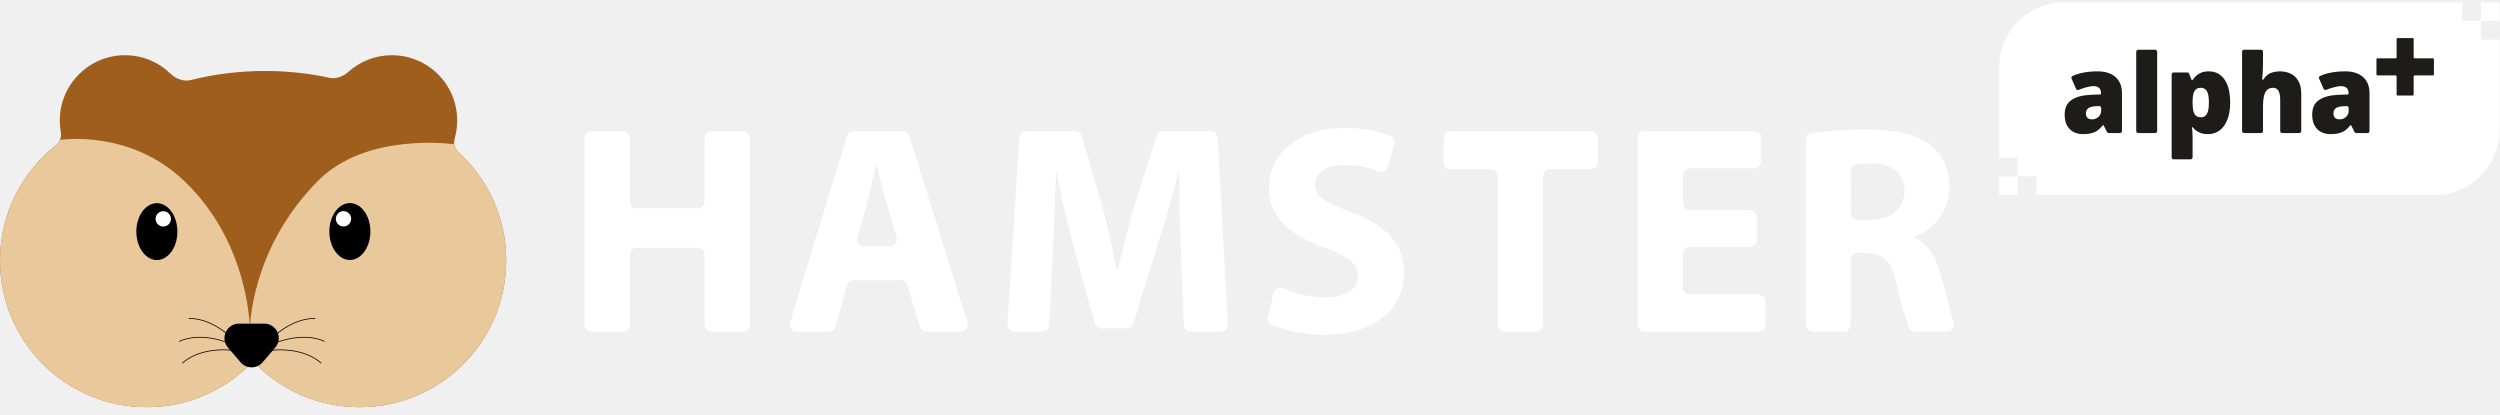
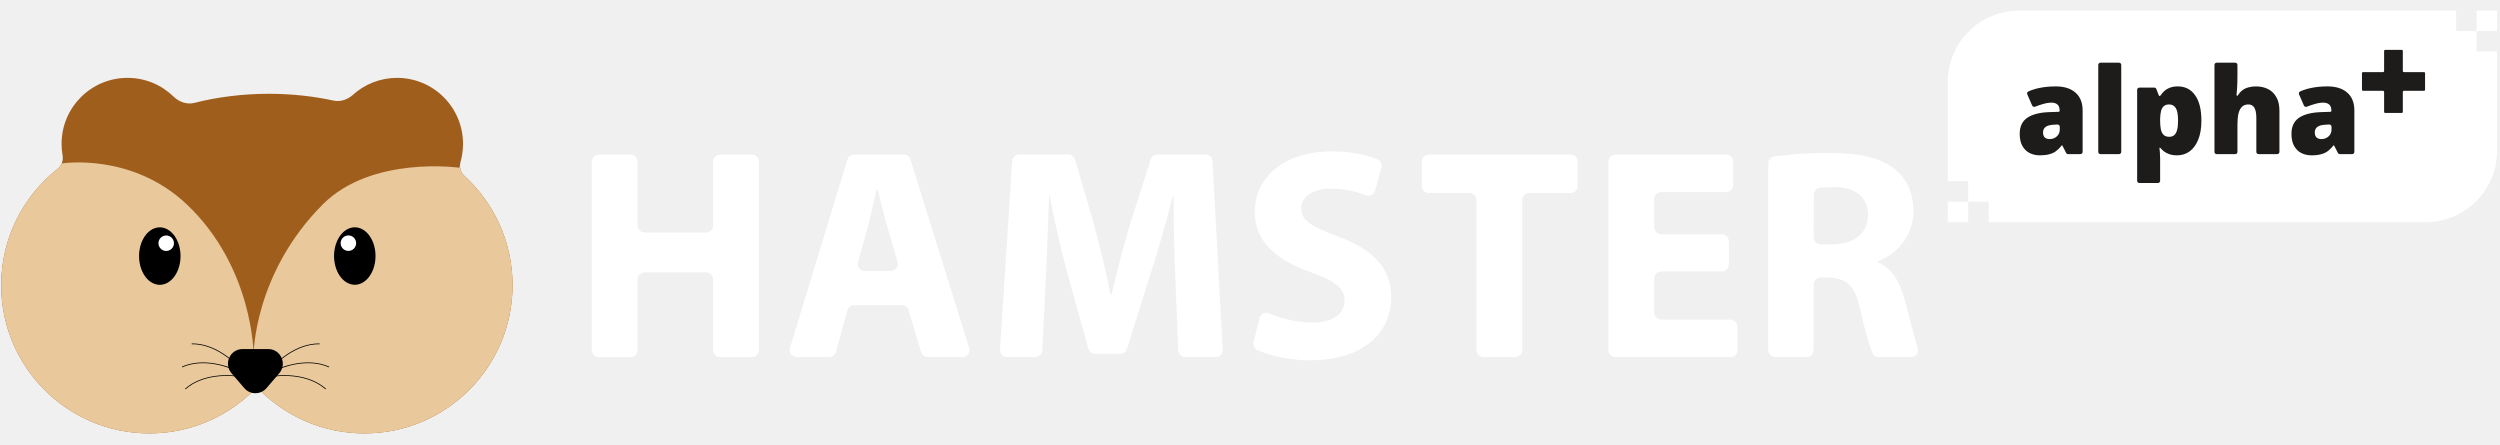
- <svg xmlns="http://www.w3.org/2000/svg" width="247" height="41" viewBox="0 0 247 41" fill="none">
-   <path d="M62.239 13.652V19.888C62.239 20.072 62.312 20.248 62.443 20.378C62.573 20.509 62.749 20.582 62.933 20.582H68.935C69.025 20.581 69.115 20.563 69.199 20.528C69.283 20.493 69.359 20.442 69.423 20.377C69.487 20.313 69.537 20.236 69.572 20.152C69.606 20.069 69.624 19.979 69.623 19.888V13.655C69.623 13.564 69.641 13.473 69.675 13.389C69.71 13.305 69.761 13.228 69.826 13.163C69.89 13.099 69.967 13.048 70.051 13.013C70.136 12.978 70.226 12.961 70.317 12.961H73.411C73.502 12.961 73.592 12.979 73.676 13.014C73.76 13.049 73.837 13.1 73.901 13.164C73.965 13.229 74.016 13.305 74.05 13.39C74.085 13.474 74.103 13.564 74.102 13.655V32.079C74.103 32.17 74.085 32.26 74.05 32.344C74.016 32.428 73.965 32.505 73.901 32.569C73.837 32.634 73.76 32.685 73.676 32.72C73.592 32.755 73.502 32.773 73.411 32.773H70.317C70.226 32.773 70.136 32.755 70.051 32.721C69.967 32.686 69.89 32.635 69.826 32.57C69.761 32.506 69.71 32.429 69.675 32.345C69.641 32.26 69.623 32.17 69.623 32.079V25.174C69.623 24.99 69.551 24.814 69.421 24.685C69.291 24.555 69.115 24.482 68.932 24.482H62.931C62.747 24.482 62.571 24.555 62.441 24.684C62.311 24.814 62.237 24.99 62.237 25.174V32.079C62.237 32.17 62.219 32.26 62.185 32.344C62.15 32.428 62.099 32.505 62.035 32.569C61.971 32.634 61.895 32.685 61.81 32.72C61.727 32.755 61.636 32.773 61.545 32.773H58.452C58.361 32.773 58.27 32.755 58.186 32.721C58.102 32.686 58.025 32.635 57.96 32.57C57.896 32.506 57.845 32.429 57.81 32.345C57.775 32.26 57.758 32.17 57.758 32.079V13.655C57.758 13.564 57.775 13.473 57.81 13.389C57.845 13.305 57.896 13.228 57.96 13.163C58.025 13.099 58.102 13.048 58.186 13.013C58.27 12.978 58.361 12.961 58.452 12.961H61.553C61.736 12.962 61.91 13.036 62.039 13.165C62.167 13.295 62.239 13.47 62.239 13.652V13.652Z" fill="white" />
-   <path d="M83.675 28.188L82.556 32.258C82.516 32.404 82.428 32.532 82.308 32.624C82.187 32.716 82.04 32.766 81.889 32.766H78.72C78.612 32.766 78.505 32.741 78.408 32.692C78.311 32.643 78.227 32.573 78.163 32.485C78.098 32.398 78.055 32.297 78.037 32.19C78.019 32.083 78.026 31.974 78.058 31.87L83.68 13.444C83.724 13.302 83.811 13.178 83.93 13.09C84.05 13.002 84.194 12.954 84.342 12.954H89.184C89.332 12.954 89.476 13.001 89.595 13.089C89.714 13.176 89.802 13.3 89.846 13.441L95.584 31.867C95.616 31.971 95.623 32.081 95.605 32.188C95.587 32.295 95.543 32.396 95.479 32.483C95.415 32.571 95.331 32.642 95.234 32.691C95.137 32.74 95.03 32.766 94.922 32.766H91.551C91.402 32.766 91.258 32.717 91.138 32.628C91.019 32.539 90.932 32.414 90.89 32.271L89.66 28.171C89.618 28.029 89.531 27.904 89.411 27.815C89.292 27.727 89.147 27.679 88.999 27.679H84.345C84.193 27.678 84.044 27.727 83.923 27.819C83.802 27.911 83.715 28.041 83.675 28.188ZM87.922 24.341C88.03 24.341 88.136 24.316 88.232 24.268C88.328 24.22 88.412 24.151 88.476 24.065C88.541 23.979 88.584 23.879 88.603 23.773C88.623 23.668 88.617 23.559 88.587 23.456L87.613 20.131C87.272 18.961 86.922 17.476 86.618 16.317H86.556C86.266 17.481 85.967 18.985 85.65 20.136L84.711 23.461C84.681 23.564 84.677 23.673 84.697 23.778C84.716 23.883 84.76 23.982 84.825 24.067C84.89 24.153 84.973 24.222 85.069 24.269C85.165 24.317 85.271 24.341 85.378 24.341H87.922Z" fill="white" />
-   <path d="M116.685 25.188C116.594 22.786 116.502 19.932 116.513 17.027H116.432C115.8 19.563 114.969 22.38 114.224 24.718L111.948 31.956C111.904 32.096 111.816 32.219 111.698 32.306C111.579 32.393 111.436 32.44 111.289 32.44H108.841C108.69 32.44 108.543 32.391 108.423 32.3C108.302 32.208 108.215 32.08 108.174 31.935L106.181 24.785C105.543 22.453 104.884 19.639 104.395 17.027H104.333C104.233 19.717 104.123 22.781 104.005 25.247L103.666 32.107C103.657 32.285 103.581 32.452 103.452 32.575C103.323 32.698 103.152 32.766 102.974 32.766H100.228C100.133 32.766 100.04 32.746 99.953 32.709C99.866 32.671 99.788 32.616 99.723 32.547C99.658 32.478 99.608 32.396 99.576 32.307C99.544 32.218 99.531 32.123 99.537 32.029L100.717 13.602C100.728 13.427 100.806 13.262 100.935 13.141C101.063 13.021 101.233 12.954 101.409 12.954H106.21C106.36 12.954 106.505 13.003 106.625 13.093C106.745 13.182 106.832 13.308 106.875 13.452L108.661 19.577C109.288 21.847 109.898 24.335 110.342 26.66H110.436C110.974 24.365 111.65 21.753 112.319 19.547L114.27 13.436C114.315 13.296 114.402 13.174 114.521 13.088C114.639 13.001 114.782 12.954 114.929 12.954H119.625C119.803 12.954 119.974 13.022 120.102 13.144C120.231 13.266 120.308 13.433 120.317 13.61L121.307 32.037C121.311 32.131 121.297 32.224 121.264 32.313C121.232 32.401 121.182 32.481 121.117 32.55C121.052 32.618 120.975 32.672 120.888 32.709C120.802 32.746 120.709 32.766 120.615 32.766H117.656C117.478 32.766 117.306 32.697 117.177 32.573C117.048 32.449 116.972 32.28 116.965 32.102L116.685 25.188Z" fill="white" />
-   <path d="M125.832 28.961C125.856 28.863 125.901 28.772 125.964 28.694C126.027 28.615 126.106 28.552 126.196 28.507C126.287 28.462 126.385 28.438 126.486 28.436C126.586 28.433 126.686 28.453 126.779 28.493C128.115 29.063 129.549 29.365 131.002 29.383C133.057 29.383 134.149 28.528 134.149 27.231C134.149 26.013 133.202 25.297 130.832 24.46C127.526 23.288 125.366 21.488 125.366 18.594C125.366 15.215 128.202 12.649 132.861 12.649C134.387 12.62 135.905 12.873 137.34 13.396C137.5 13.459 137.632 13.579 137.71 13.733C137.787 13.887 137.805 14.064 137.759 14.23L137.14 16.471C137.116 16.564 137.072 16.651 137.012 16.726C136.951 16.8 136.876 16.862 136.791 16.905C136.705 16.949 136.612 16.975 136.516 16.98C136.42 16.985 136.324 16.971 136.234 16.937C135.137 16.511 133.97 16.294 132.793 16.296C130.843 16.296 129.912 17.2 129.912 18.212C129.912 19.471 131.01 20.027 133.579 20.996C137.076 22.308 138.711 24.13 138.711 26.93C138.711 30.236 136.177 33.077 130.725 33.077C128.986 33.076 127.264 32.744 125.649 32.1C125.499 32.034 125.377 31.916 125.306 31.768C125.235 31.62 125.219 31.452 125.261 31.293L125.832 28.961Z" fill="white" />
-   <path d="M147.287 16.715H143.327C143.236 16.715 143.146 16.698 143.061 16.663C142.977 16.628 142.901 16.577 142.836 16.513C142.772 16.449 142.721 16.373 142.686 16.289C142.651 16.204 142.633 16.114 142.633 16.023V13.648C142.632 13.557 142.65 13.466 142.685 13.382C142.72 13.298 142.771 13.221 142.835 13.157C142.9 13.092 142.976 13.041 143.061 13.006C143.145 12.971 143.236 12.954 143.327 12.954H157.188C157.279 12.954 157.37 12.972 157.454 13.007C157.538 13.042 157.614 13.093 157.678 13.158C157.742 13.222 157.793 13.299 157.828 13.383C157.862 13.467 157.88 13.557 157.88 13.648V16.023C157.88 16.207 157.807 16.383 157.677 16.512C157.548 16.642 157.372 16.715 157.188 16.715H153.153C153.062 16.715 152.972 16.733 152.888 16.768C152.804 16.802 152.728 16.854 152.664 16.918C152.599 16.983 152.549 17.059 152.514 17.143C152.479 17.228 152.462 17.318 152.462 17.409V32.072C152.462 32.163 152.445 32.253 152.41 32.337C152.376 32.422 152.325 32.498 152.261 32.562C152.196 32.627 152.12 32.678 152.036 32.713C151.952 32.748 151.862 32.766 151.771 32.766H148.672C148.581 32.766 148.491 32.748 148.407 32.713C148.323 32.678 148.246 32.627 148.182 32.562C148.118 32.498 148.067 32.422 148.032 32.337C147.998 32.253 147.98 32.163 147.981 32.072V17.409C147.981 17.318 147.963 17.227 147.928 17.143C147.893 17.059 147.842 16.982 147.777 16.918C147.713 16.854 147.636 16.802 147.552 16.768C147.468 16.733 147.378 16.715 147.287 16.715Z" fill="white" />
-   <path d="M172.885 24.384H166.967C166.783 24.385 166.608 24.458 166.478 24.588C166.348 24.718 166.276 24.894 166.276 25.078V28.403C166.275 28.494 166.293 28.584 166.328 28.668C166.362 28.752 166.413 28.829 166.477 28.893C166.541 28.958 166.618 29.009 166.702 29.044C166.786 29.079 166.876 29.097 166.967 29.097H173.732C173.916 29.097 174.092 29.17 174.221 29.299C174.351 29.429 174.424 29.605 174.424 29.788V32.072C174.424 32.163 174.406 32.253 174.372 32.337C174.337 32.422 174.286 32.498 174.222 32.562C174.158 32.627 174.082 32.678 173.998 32.713C173.914 32.748 173.823 32.766 173.732 32.766H162.488C162.397 32.766 162.307 32.748 162.223 32.713C162.139 32.678 162.063 32.627 161.998 32.562C161.934 32.498 161.883 32.422 161.849 32.337C161.814 32.253 161.797 32.163 161.797 32.072V13.648C161.797 13.557 161.814 13.467 161.849 13.383C161.883 13.299 161.934 13.222 161.998 13.158C162.063 13.093 162.139 13.042 162.223 13.007C162.307 12.972 162.397 12.954 162.488 12.954H173.307C173.491 12.954 173.668 13.027 173.798 13.157C173.928 13.287 174.001 13.464 174.001 13.648V15.932C174.001 16.116 173.927 16.291 173.797 16.421C173.667 16.55 173.491 16.623 173.307 16.623H166.967C166.876 16.623 166.786 16.641 166.702 16.676C166.618 16.711 166.541 16.762 166.477 16.827C166.413 16.891 166.362 16.968 166.328 17.052C166.293 17.136 166.275 17.226 166.276 17.317V20.058C166.276 20.242 166.349 20.418 166.478 20.547C166.608 20.677 166.784 20.75 166.967 20.75H172.885C173.069 20.75 173.245 20.824 173.375 20.954C173.505 21.084 173.578 21.26 173.579 21.444V23.693C173.578 23.876 173.505 24.052 173.375 24.182C173.245 24.311 173.069 24.384 172.885 24.384V24.384Z" fill="white" />
-   <path d="M178.414 13.82C178.415 13.652 178.476 13.49 178.587 13.364C178.697 13.238 178.85 13.156 179.017 13.134C180.791 12.903 182.578 12.792 184.367 12.8C187.305 12.8 189.362 13.249 190.777 14.368C191.961 15.31 192.612 16.701 192.612 18.522C192.612 21.032 190.818 22.78 189.115 23.391V23.485C190.489 24.039 191.267 25.352 191.762 27.173C192.219 28.849 192.668 30.716 193.029 31.87C193.061 31.973 193.068 32.083 193.05 32.19C193.032 32.297 192.989 32.398 192.924 32.485C192.86 32.572 192.776 32.643 192.679 32.692C192.582 32.74 192.475 32.766 192.367 32.765H189.225C189.088 32.767 188.953 32.728 188.838 32.651C188.724 32.575 188.636 32.466 188.585 32.338C188.104 30.968 187.712 29.568 187.412 28.147C186.874 25.672 186.027 25.01 184.184 24.986H183.544C183.36 24.987 183.184 25.06 183.055 25.19C182.925 25.32 182.853 25.496 182.853 25.68V32.071C182.853 32.163 182.835 32.253 182.8 32.337C182.766 32.422 182.715 32.498 182.65 32.563C182.586 32.627 182.509 32.679 182.425 32.713C182.34 32.748 182.25 32.766 182.159 32.765H179.105C179.014 32.765 178.924 32.748 178.84 32.712C178.756 32.678 178.68 32.627 178.616 32.562C178.551 32.498 178.501 32.421 178.466 32.337C178.431 32.253 178.414 32.163 178.414 32.071V13.82ZM182.853 21.053C182.853 21.237 182.925 21.412 183.055 21.542C183.185 21.672 183.361 21.744 183.544 21.744H184.62C186.842 21.744 188.171 20.612 188.171 18.89C188.171 17.077 186.928 16.149 184.881 16.139C184.294 16.139 183.84 16.16 183.498 16.192C183.325 16.207 183.164 16.285 183.047 16.413C182.93 16.541 182.865 16.708 182.866 16.881L182.853 21.053Z" fill="white" />
-   <path d="M18.884 7.904C18.155 8.089 17.392 7.804 16.852 7.28C15.69 6.15 14.104 5.455 12.356 5.455C8.794 5.455 5.906 8.343 5.906 11.905C5.906 12.293 5.94 12.672 6.006 13.041C6.092 13.527 5.925 14.034 5.538 14.339C2.166 16.992 0 21.111 0 25.735C0 33.739 6.489 40.228 14.493 40.228C18.632 40.228 22.366 38.493 25.007 35.71C27.648 38.493 31.382 40.228 35.522 40.228C43.526 40.228 50.015 33.739 50.015 25.735C50.015 21.494 48.193 17.678 45.29 15.028C44.915 14.686 44.789 14.149 44.927 13.662C45.085 13.103 45.169 12.514 45.169 11.905C45.169 8.343 42.282 5.455 38.719 5.455C37.059 5.455 35.546 6.082 34.403 7.112C33.89 7.574 33.197 7.826 32.522 7.68C30.522 7.247 28.391 7.013 26.179 7.013C23.613 7.013 21.155 7.328 18.884 7.904Z" fill="#A05E1C" />
-   <path d="M5.939 13.786C5.859 14.001 5.724 14.193 5.538 14.34C2.166 16.993 0 21.111 0 25.736C0 33.74 6.489 40.229 14.493 40.229C18.632 40.229 22.366 38.493 25.007 35.711C27.648 38.493 31.382 40.229 35.522 40.229C43.526 40.229 50.015 33.74 50.015 25.736C50.015 21.494 48.193 17.679 45.29 15.028C45.008 14.771 44.867 14.403 44.873 14.029L44.798 14.243C44.798 14.243 36.251 13.024 31.453 17.831C24.688 24.611 24.688 32.532 24.688 32.532C24.688 32.532 24.688 24.024 18.154 17.831C12.785 12.743 5.968 13.82 5.968 13.82L5.939 13.786Z" fill="#E9C89C" />
-   <path d="M23.773 35.796C24.344 36.461 25.374 36.461 25.945 35.796L27.195 34.338C27.991 33.41 27.332 31.976 26.109 31.976H23.609C22.387 31.976 21.727 33.41 22.523 34.338L23.773 35.796Z" fill="black" />
-   <path d="M35.261 25.515C36.313 24.985 36.856 23.372 36.473 21.914C36.09 20.455 34.926 19.703 33.874 20.234C32.822 20.765 32.279 22.378 32.662 23.836C33.045 25.294 34.209 26.046 35.261 25.515Z" fill="black" />
-   <path d="M34.195 22.329C34.588 22.186 34.791 21.751 34.648 21.358C34.505 20.965 34.07 20.762 33.677 20.905C33.284 21.048 33.081 21.483 33.224 21.876C33.367 22.269 33.802 22.472 34.195 22.329Z" fill="white" />
-   <path d="M14.805 25.523C13.753 24.992 13.21 23.38 13.593 21.922C13.976 20.463 15.14 19.711 16.192 20.242C17.245 20.773 17.787 22.385 17.404 23.844C17.021 25.302 15.857 26.054 14.805 25.523Z" fill="black" />
-   <path d="M15.871 22.337C15.478 22.193 15.276 21.759 15.419 21.366C15.562 20.972 15.996 20.77 16.39 20.913C16.783 21.056 16.986 21.491 16.843 21.884C16.699 22.277 16.265 22.48 15.871 22.337Z" fill="white" />
-   <path fill-rule="evenodd" clip-rule="evenodd" d="M28.095 32.483C27.231 33.043 26.562 33.722 26.212 34.175L26.152 34.129C26.508 33.67 27.182 32.985 28.053 32.42C28.925 31.855 29.995 31.408 31.142 31.428L31.14 31.504C30.014 31.483 28.958 31.923 28.095 32.483Z" fill="black" />
-   <path fill-rule="evenodd" clip-rule="evenodd" d="M28.872 33.458C27.857 33.63 26.974 33.987 26.472 34.264L26.436 34.198C26.945 33.918 27.835 33.557 28.859 33.384C29.883 33.211 31.043 33.225 32.087 33.699L32.056 33.767C31.03 33.302 29.887 33.286 28.872 33.458Z" fill="black" />
-   <path fill-rule="evenodd" clip-rule="evenodd" d="M28.774 34.675C27.753 34.536 26.804 34.616 26.243 34.731L26.228 34.657C26.797 34.541 27.755 34.461 28.784 34.6C29.813 34.739 30.916 35.097 31.772 35.861L31.722 35.917C30.881 35.167 29.794 34.812 28.774 34.675Z" fill="black" />
-   <path fill-rule="evenodd" clip-rule="evenodd" d="M21.683 32.483C22.547 33.043 23.215 33.722 23.566 34.175L23.625 34.129C23.27 33.67 22.595 32.985 21.724 32.42C20.853 31.855 19.782 31.408 18.636 31.428L18.637 31.504C19.763 31.483 20.819 31.923 21.683 32.483Z" fill="black" />
-   <path fill-rule="evenodd" clip-rule="evenodd" d="M20.89 33.458C21.905 33.63 22.788 33.987 23.289 34.264L23.326 34.198C22.817 33.918 21.926 33.557 20.902 33.384C19.879 33.211 18.718 33.225 17.674 33.699L17.705 33.767C18.731 33.302 19.875 33.286 20.89 33.458Z" fill="black" />
-   <path fill-rule="evenodd" clip-rule="evenodd" d="M20.973 34.675C21.993 34.536 22.942 34.616 23.503 34.731L23.518 34.657C22.949 34.541 21.991 34.461 20.962 34.6C19.933 34.739 18.83 35.097 17.974 35.861L18.024 35.917C18.865 35.167 19.952 34.812 20.973 34.675Z" fill="black" />
-   <path fill-rule="evenodd" clip-rule="evenodd" d="M203.945 0.229H243.268V2.068H245.11V0.229H246.953V12.836C246.953 16.389 244.073 19.269 240.52 19.269H197.512V17.426H199.354V19.269H201.196V17.426H199.354V15.584H197.512V6.663C197.512 3.11 200.392 0.229 203.945 0.229ZM246.952 2.068H245.11V3.911H246.952V2.068Z" fill="white" />
-   <path d="M234.793 5.861C234.793 5.807 234.837 5.762 234.892 5.762H236.686C236.74 5.762 236.785 5.718 236.785 5.663V3.86C236.785 3.805 236.829 3.761 236.884 3.761H238.37C238.425 3.761 238.469 3.805 238.469 3.86V5.663C238.469 5.718 238.514 5.762 238.568 5.762H240.372C240.426 5.762 240.471 5.807 240.471 5.861V7.348C240.471 7.403 240.426 7.447 240.372 7.447H238.568C238.514 7.447 238.469 7.491 238.469 7.546V9.34C238.469 9.394 238.425 9.439 238.37 9.439H236.884C236.829 9.439 236.785 9.394 236.785 9.34V7.546C236.785 7.491 236.74 7.447 236.686 7.447H234.892C234.837 7.447 234.793 7.403 234.793 7.348V5.861Z" fill="#1D1C1A" />
-   <path d="M207.237 7.049C207.994 7.049 208.586 7.237 209.012 7.612C209.438 7.987 209.651 8.522 209.651 9.215V12.946C209.651 13.056 209.562 13.145 209.452 13.145H208.344C208.269 13.145 208.2 13.103 208.167 13.036L207.832 12.376C207.825 12.363 207.812 12.355 207.797 12.355V12.355C207.785 12.355 207.774 12.36 207.766 12.37C207.604 12.572 207.434 12.74 207.258 12.874C207.085 13.004 206.883 13.098 206.652 13.156C206.421 13.221 206.139 13.253 205.807 13.253C205.461 13.253 205.15 13.185 204.876 13.047C204.602 12.903 204.385 12.69 204.226 12.409C204.068 12.12 203.988 11.755 203.988 11.315C203.988 10.673 204.208 10.196 204.649 9.886C205.096 9.575 205.742 9.402 206.587 9.366L207.496 9.336C207.545 9.335 207.583 9.295 207.583 9.247V9.247C207.583 8.98 207.518 8.792 207.388 8.684C207.258 8.569 207.081 8.511 206.858 8.511C206.619 8.511 206.356 8.554 206.067 8.641C205.838 8.704 205.607 8.782 205.374 8.877C205.272 8.918 205.154 8.873 205.11 8.772L204.669 7.761C204.627 7.665 204.667 7.552 204.762 7.509C205.065 7.369 205.399 7.263 205.764 7.19C206.204 7.096 206.695 7.049 207.237 7.049ZM207.117 10.492C206.742 10.507 206.475 10.575 206.316 10.698C206.165 10.813 206.089 10.979 206.089 11.196C206.089 11.398 206.143 11.55 206.251 11.651C206.36 11.745 206.504 11.791 206.684 11.791C206.937 11.791 207.15 11.712 207.323 11.553C207.504 11.395 207.594 11.189 207.594 10.936V10.679C207.594 10.566 207.499 10.475 207.386 10.48L207.117 10.492Z" fill="#1D1C1A" />
-   <path d="M213.127 12.946C213.127 13.056 213.038 13.145 212.928 13.145H211.258C211.148 13.145 211.059 13.056 211.059 12.946V5.115C211.059 5.005 211.148 4.916 211.258 4.916H212.928C213.038 4.916 213.127 5.005 213.127 5.115V12.946Z" fill="#1D1C1A" />
-   <path d="M218.219 7.049C218.883 7.049 219.403 7.316 219.778 7.85C220.153 8.377 220.341 9.139 220.341 10.135C220.341 10.813 220.244 11.387 220.049 11.857C219.861 12.319 219.601 12.669 219.269 12.907C218.944 13.138 218.573 13.253 218.154 13.253C217.872 13.253 217.634 13.217 217.439 13.145C217.244 13.073 217.082 12.986 216.952 12.885C216.828 12.782 216.724 12.679 216.64 12.575C216.632 12.566 216.62 12.56 216.608 12.56V12.56C216.583 12.56 216.564 12.581 216.567 12.605C216.58 12.73 216.593 12.863 216.606 13.004C216.62 13.163 216.627 13.347 216.627 13.556V15.544C216.627 15.654 216.538 15.744 216.428 15.744H214.758C214.648 15.744 214.559 15.654 214.559 15.544V7.357C214.559 7.247 214.648 7.157 214.758 7.157H216.101C216.183 7.157 216.257 7.208 216.287 7.285L216.51 7.865C216.522 7.895 216.551 7.915 216.584 7.915V7.915C216.611 7.915 216.636 7.901 216.651 7.879C216.747 7.734 216.858 7.602 216.984 7.482C217.129 7.352 217.302 7.248 217.504 7.168C217.706 7.089 217.945 7.049 218.219 7.049ZM217.439 8.673C217.237 8.673 217.078 8.724 216.963 8.825C216.847 8.919 216.764 9.059 216.714 9.247C216.663 9.435 216.634 9.673 216.627 9.962V10.124C216.627 10.442 216.649 10.709 216.692 10.925C216.743 11.142 216.829 11.308 216.952 11.423C217.075 11.532 217.241 11.586 217.45 11.586C217.623 11.586 217.768 11.539 217.883 11.445C218.006 11.344 218.096 11.185 218.154 10.969C218.212 10.752 218.24 10.467 218.24 10.113C218.24 9.586 218.172 9.215 218.035 8.998C217.898 8.781 217.699 8.673 217.439 8.673Z" fill="#1D1C1A" />
-   <path d="M223.585 6.085C223.585 6.526 223.574 6.897 223.552 7.201C223.533 7.465 223.517 7.675 223.504 7.829C223.501 7.864 223.528 7.894 223.563 7.894V7.894C223.583 7.894 223.602 7.883 223.613 7.866C223.738 7.67 223.877 7.513 224.029 7.396C224.195 7.273 224.379 7.186 224.581 7.136C224.783 7.078 225.003 7.049 225.241 7.049C225.638 7.049 225.996 7.125 226.313 7.276C226.631 7.428 226.884 7.666 227.071 7.991C227.266 8.309 227.364 8.727 227.364 9.247V12.946C227.364 13.056 227.274 13.145 227.164 13.145H225.484C225.374 13.145 225.285 13.056 225.285 12.946V9.875C225.285 9.478 225.227 9.178 225.111 8.976C224.996 8.774 224.815 8.673 224.57 8.673C224.325 8.673 224.13 8.745 223.985 8.89C223.841 9.034 223.736 9.243 223.671 9.518C223.614 9.785 223.585 10.117 223.585 10.514V12.946C223.585 13.056 223.496 13.145 223.385 13.145H221.716C221.606 13.145 221.517 13.056 221.517 12.946V5.115C221.517 5.005 221.606 4.916 221.716 4.916H223.385C223.496 4.916 223.585 5.005 223.585 5.115V6.085Z" fill="#1D1C1A" />
-   <path d="M231.694 7.049C232.452 7.049 233.044 7.237 233.469 7.612C233.895 7.987 234.108 8.522 234.108 9.215V12.946C234.108 13.056 234.019 13.145 233.909 13.145H232.801C232.726 13.145 232.658 13.103 232.624 13.036L232.289 12.376C232.283 12.363 232.269 12.355 232.254 12.355V12.355C232.242 12.355 232.231 12.36 232.223 12.37C232.061 12.572 231.892 12.74 231.715 12.874C231.542 13.004 231.34 13.098 231.109 13.156C230.878 13.221 230.597 13.253 230.265 13.253C229.918 13.253 229.608 13.185 229.333 13.047C229.059 12.903 228.842 12.69 228.684 12.409C228.525 12.12 228.445 11.755 228.445 11.315C228.445 10.673 228.666 10.196 229.106 9.886C229.554 9.575 230.2 9.402 231.044 9.366L231.954 9.336C232.002 9.335 232.04 9.295 232.04 9.247V9.247C232.04 8.98 231.975 8.792 231.845 8.684C231.715 8.569 231.539 8.511 231.315 8.511C231.077 8.511 230.813 8.554 230.524 8.641C230.296 8.704 230.065 8.782 229.831 8.877C229.729 8.918 229.612 8.873 229.567 8.772L229.126 7.761C229.084 7.665 229.124 7.552 229.219 7.509C229.522 7.369 229.856 7.263 230.221 7.19C230.662 7.096 231.152 7.049 231.694 7.049ZM231.575 10.492C231.199 10.507 230.932 10.575 230.773 10.698C230.622 10.813 230.546 10.979 230.546 11.196C230.546 11.398 230.6 11.55 230.708 11.651C230.817 11.745 230.961 11.791 231.142 11.791C231.394 11.791 231.607 11.712 231.78 11.553C231.961 11.395 232.051 11.189 232.051 10.936V10.679C232.051 10.566 231.956 10.475 231.843 10.48L231.575 10.492Z" fill="#1D1C1A" />
+ <svg xmlns="http://www.w3.org/2000/svg" width="225" height="40" viewBox="0 0 225 40" fill="none">
+   <path d="M57.386 14.552V20.29C57.386 20.46 57.453 20.622 57.573 20.742C57.693 20.862 57.855 20.929 58.025 20.929H63.547C63.631 20.929 63.713 20.912 63.791 20.88C63.868 20.847 63.938 20.8 63.996 20.741C64.055 20.682 64.102 20.611 64.133 20.534C64.165 20.457 64.181 20.374 64.181 20.29V14.555C64.181 14.471 64.197 14.387 64.229 14.31C64.261 14.232 64.308 14.162 64.367 14.102C64.427 14.043 64.497 13.996 64.575 13.964C64.652 13.932 64.736 13.916 64.82 13.916H67.666C67.75 13.916 67.833 13.932 67.91 13.965C67.988 13.997 68.058 14.044 68.117 14.103C68.176 14.163 68.223 14.233 68.255 14.31C68.287 14.388 68.303 14.471 68.303 14.555V31.509C68.303 31.593 68.287 31.676 68.255 31.753C68.223 31.831 68.176 31.901 68.117 31.96C68.058 32.02 67.988 32.067 67.91 32.099C67.833 32.131 67.75 32.148 67.666 32.148H64.82C64.736 32.148 64.652 32.132 64.575 32.1C64.497 32.068 64.427 32.021 64.367 31.961C64.308 31.902 64.261 31.831 64.229 31.754C64.197 31.676 64.181 31.593 64.181 31.509V25.155C64.181 24.986 64.114 24.824 63.995 24.705C63.875 24.585 63.714 24.518 63.545 24.518H58.022C57.853 24.518 57.691 24.585 57.571 24.704C57.452 24.824 57.384 24.986 57.383 25.155V31.509C57.384 31.593 57.367 31.676 57.336 31.753C57.304 31.831 57.257 31.901 57.198 31.96C57.139 32.02 57.069 32.067 56.991 32.099C56.914 32.131 56.831 32.148 56.747 32.148H53.9C53.816 32.148 53.733 32.132 53.656 32.1C53.578 32.068 53.507 32.021 53.448 31.961C53.389 31.902 53.342 31.831 53.31 31.754C53.278 31.676 53.261 31.593 53.262 31.509V14.555C53.261 14.471 53.278 14.387 53.31 14.31C53.342 14.232 53.389 14.162 53.448 14.102C53.507 14.043 53.578 13.996 53.656 13.964C53.733 13.932 53.816 13.916 53.9 13.916H56.755C56.922 13.917 57.083 13.985 57.201 14.104C57.319 14.223 57.386 14.384 57.386 14.552V14.552Z" fill="white" />
+   <path d="M76.264 27.928L75.234 31.673C75.197 31.807 75.116 31.926 75.005 32.01C74.895 32.095 74.759 32.141 74.62 32.141H71.704C71.604 32.141 71.506 32.118 71.417 32.073C71.328 32.028 71.25 31.963 71.191 31.883C71.132 31.802 71.092 31.709 71.075 31.611C71.059 31.513 71.065 31.412 71.095 31.317L76.269 14.36C76.308 14.229 76.389 14.115 76.499 14.034C76.608 13.953 76.741 13.909 76.877 13.909H81.333C81.469 13.909 81.602 13.952 81.712 14.033C81.821 14.114 81.902 14.227 81.942 14.357L87.222 31.314C87.252 31.41 87.258 31.511 87.242 31.609C87.225 31.707 87.186 31.801 87.126 31.881C87.067 31.961 86.99 32.027 86.901 32.072C86.812 32.117 86.713 32.141 86.614 32.141H83.512C83.375 32.141 83.241 32.096 83.132 32.014C83.022 31.932 82.942 31.817 82.903 31.685L81.772 27.913C81.733 27.782 81.652 27.667 81.542 27.585C81.433 27.503 81.299 27.459 81.162 27.46H76.88C76.74 27.459 76.604 27.504 76.492 27.589C76.381 27.673 76.3 27.793 76.264 27.928ZM80.172 24.388C80.271 24.388 80.369 24.365 80.457 24.321C80.546 24.277 80.623 24.213 80.682 24.134C80.741 24.055 80.781 23.963 80.799 23.866C80.817 23.768 80.811 23.668 80.784 23.573L79.888 20.514C79.573 19.437 79.251 18.07 78.972 17.003H78.915C78.647 18.075 78.373 19.459 78.081 20.519L77.217 23.578C77.19 23.673 77.185 23.773 77.204 23.87C77.222 23.966 77.262 24.058 77.322 24.136C77.381 24.215 77.458 24.278 77.547 24.322C77.635 24.366 77.732 24.388 77.831 24.388H80.172Z" fill="white" />
+   <path d="M105.786 25.168C105.702 22.957 105.618 20.331 105.628 17.657H105.553C104.972 19.991 104.207 22.583 103.521 24.734L101.427 31.396C101.386 31.525 101.306 31.638 101.197 31.718C101.088 31.798 100.956 31.841 100.82 31.841H98.568C98.429 31.841 98.293 31.796 98.183 31.712C98.072 31.628 97.992 31.51 97.954 31.376L96.12 24.796C95.533 22.65 94.926 20.061 94.476 17.657H94.419C94.327 20.132 94.226 22.952 94.117 25.222L93.805 31.534C93.797 31.698 93.727 31.852 93.608 31.965C93.49 32.078 93.332 32.141 93.169 32.141H90.641C90.554 32.141 90.468 32.123 90.388 32.088C90.308 32.053 90.236 32.003 90.177 31.939C90.117 31.876 90.071 31.801 90.042 31.719C90.012 31.637 90 31.549 90.005 31.463L91.092 14.506C91.102 14.344 91.173 14.192 91.292 14.081C91.41 13.97 91.566 13.909 91.728 13.909H96.147C96.284 13.909 96.418 13.954 96.528 14.037C96.639 14.119 96.719 14.235 96.758 14.367L98.402 20.004C98.979 22.093 99.541 24.383 99.949 26.522H100.036C100.531 24.41 101.152 22.006 101.768 19.977L103.563 14.352C103.605 14.224 103.685 14.112 103.794 14.032C103.903 13.953 104.035 13.909 104.17 13.909H108.492C108.655 13.909 108.812 13.972 108.931 14.084C109.049 14.197 109.12 14.35 109.128 14.513L110.039 31.47C110.043 31.556 110.03 31.643 110 31.724C109.97 31.805 109.924 31.879 109.865 31.942C109.805 32.005 109.733 32.054 109.654 32.089C109.575 32.123 109.489 32.141 109.403 32.141H106.68C106.515 32.141 106.357 32.077 106.238 31.963C106.12 31.849 106.05 31.694 106.044 31.529L105.786 25.168Z" fill="white" />
+   <path d="M113.355 28.639C113.377 28.549 113.418 28.465 113.476 28.393C113.534 28.321 113.607 28.262 113.69 28.221C113.773 28.18 113.864 28.158 113.957 28.156C114.049 28.154 114.141 28.172 114.226 28.209C115.456 28.733 116.776 29.011 118.113 29.028C120.004 29.028 121.009 28.241 121.009 27.047C121.009 25.926 120.137 25.268 117.957 24.498C114.914 23.418 112.926 21.762 112.926 19.099C112.926 15.99 115.536 13.628 119.823 13.628C121.228 13.601 122.625 13.835 123.945 14.316C124.093 14.374 124.214 14.484 124.285 14.626C124.357 14.767 124.373 14.931 124.331 15.084L123.761 17.146C123.739 17.231 123.698 17.311 123.643 17.38C123.588 17.448 123.518 17.505 123.44 17.545C123.361 17.586 123.275 17.609 123.186 17.614C123.098 17.619 123.01 17.605 122.927 17.574C121.918 17.182 120.844 16.982 119.761 16.985C117.966 16.985 117.11 17.817 117.11 18.747C117.11 19.906 118.12 20.418 120.484 21.309C123.702 22.517 125.207 24.193 125.207 26.77C125.207 29.812 122.875 32.427 117.858 32.427C116.258 32.426 114.672 32.121 113.186 31.528C113.048 31.467 112.936 31.359 112.871 31.223C112.806 31.086 112.791 30.931 112.83 30.785L113.355 28.639Z" fill="white" />
+   <path d="M132.243 17.37H128.6C128.516 17.37 128.433 17.354 128.355 17.322C128.278 17.29 128.208 17.244 128.148 17.184C128.089 17.125 128.042 17.055 128.01 16.978C127.977 16.9 127.961 16.817 127.961 16.734V14.548C127.961 14.464 127.977 14.381 128.009 14.303C128.041 14.225 128.088 14.155 128.147 14.095C128.207 14.036 128.277 13.989 128.355 13.957C128.432 13.925 128.516 13.909 128.6 13.909H141.356C141.439 13.909 141.522 13.926 141.6 13.958C141.677 13.99 141.747 14.037 141.806 14.096C141.865 14.156 141.912 14.226 141.944 14.304C141.976 14.381 141.992 14.464 141.992 14.548V16.734C141.992 16.902 141.925 17.064 141.806 17.183C141.686 17.303 141.524 17.37 141.356 17.37H137.642C137.559 17.37 137.476 17.386 137.398 17.419C137.321 17.451 137.251 17.498 137.192 17.557C137.133 17.616 137.086 17.687 137.054 17.764C137.022 17.842 137.006 17.925 137.006 18.009V31.502C137.007 31.586 136.99 31.669 136.959 31.747C136.927 31.824 136.88 31.894 136.821 31.954C136.762 32.013 136.691 32.06 136.614 32.092C136.537 32.124 136.454 32.141 136.37 32.141H133.518C133.435 32.141 133.352 32.124 133.274 32.092C133.197 32.06 133.127 32.013 133.068 31.954C133.009 31.894 132.962 31.824 132.93 31.747C132.898 31.669 132.882 31.586 132.882 31.502V18.009C132.882 17.925 132.866 17.842 132.834 17.764C132.801 17.687 132.754 17.616 132.695 17.557C132.636 17.498 132.565 17.451 132.488 17.419C132.41 17.386 132.327 17.37 132.243 17.37Z" fill="white" />
+   <path d="M154.962 24.427H149.516C149.347 24.428 149.185 24.496 149.066 24.615C148.946 24.735 148.879 24.897 148.879 25.066V28.126C148.879 28.209 148.895 28.292 148.927 28.37C148.959 28.447 149.006 28.518 149.065 28.577C149.124 28.637 149.194 28.684 149.272 28.716C149.349 28.748 149.432 28.764 149.516 28.764H155.741C155.91 28.764 156.072 28.831 156.191 28.951C156.311 29.07 156.378 29.232 156.378 29.401V31.502C156.378 31.586 156.362 31.669 156.33 31.747C156.298 31.824 156.251 31.894 156.192 31.954C156.133 32.013 156.063 32.06 155.985 32.092C155.908 32.124 155.825 32.141 155.741 32.141H145.394C145.31 32.141 145.227 32.124 145.15 32.092C145.073 32.06 145.002 32.013 144.943 31.954C144.884 31.894 144.837 31.824 144.806 31.747C144.774 31.669 144.757 31.586 144.758 31.502V14.548C144.757 14.464 144.774 14.381 144.806 14.304C144.837 14.226 144.884 14.156 144.943 14.096C145.002 14.037 145.073 13.99 145.15 13.958C145.227 13.926 145.31 13.909 145.394 13.909H155.35C155.52 13.909 155.682 13.976 155.802 14.096C155.922 14.216 155.989 14.379 155.989 14.548V16.649C155.988 16.819 155.921 16.98 155.801 17.099C155.681 17.219 155.519 17.286 155.35 17.286H149.516C149.432 17.286 149.349 17.302 149.272 17.334C149.194 17.366 149.124 17.414 149.065 17.473C149.006 17.532 148.959 17.603 148.927 17.68C148.895 17.758 148.879 17.841 148.879 17.924V20.447C148.879 20.616 148.946 20.777 149.066 20.897C149.185 21.016 149.347 21.083 149.516 21.083H154.962C155.131 21.084 155.293 21.151 155.413 21.271C155.532 21.39 155.6 21.552 155.6 21.722V23.791C155.6 23.96 155.532 24.122 155.412 24.241C155.293 24.36 155.131 24.427 154.962 24.427V24.427Z" fill="white" />
+   <path d="M159.145 14.705C159.145 14.551 159.201 14.402 159.303 14.286C159.405 14.169 159.546 14.094 159.699 14.074C161.332 13.862 162.976 13.759 164.623 13.767C167.326 13.767 169.22 14.18 170.522 15.21C171.611 16.077 172.21 17.356 172.21 19.032C172.21 21.342 170.559 22.951 168.992 23.513V23.599C170.257 24.11 170.972 25.317 171.428 26.993C171.849 28.536 172.262 30.254 172.594 31.316C172.623 31.411 172.63 31.512 172.613 31.61C172.596 31.708 172.557 31.802 172.498 31.882C172.438 31.962 172.361 32.027 172.272 32.072C172.183 32.117 172.084 32.14 171.985 32.14H169.093C168.967 32.142 168.843 32.105 168.737 32.035C168.632 31.965 168.551 31.864 168.504 31.746C168.061 30.485 167.701 29.197 167.425 27.89C166.93 25.612 166.15 25.003 164.454 24.981H163.865C163.696 24.982 163.534 25.049 163.415 25.169C163.296 25.288 163.229 25.451 163.229 25.619V31.501C163.229 31.585 163.213 31.668 163.181 31.746C163.149 31.824 163.102 31.894 163.043 31.953C162.983 32.013 162.913 32.06 162.835 32.092C162.758 32.124 162.674 32.14 162.59 32.14H159.781C159.697 32.14 159.614 32.123 159.537 32.091C159.459 32.059 159.389 32.012 159.33 31.953C159.271 31.893 159.224 31.823 159.192 31.745C159.16 31.668 159.144 31.585 159.145 31.501V14.705ZM163.229 21.362C163.229 21.53 163.296 21.692 163.415 21.812C163.535 21.931 163.696 21.998 163.865 21.998H164.855C166.9 21.998 168.123 20.956 168.123 19.372C168.123 17.703 166.979 16.849 165.096 16.839C164.556 16.839 164.138 16.859 163.823 16.889C163.664 16.902 163.516 16.974 163.408 17.092C163.3 17.209 163.241 17.363 163.241 17.522L163.229 21.362Z" fill="white" />
+   <path d="M17.484 9.261C16.812 9.432 16.11 9.17 15.613 8.687C14.544 7.648 13.085 7.008 11.476 7.008C8.198 7.008 5.541 9.665 5.541 12.944C5.541 13.3 5.572 13.649 5.632 13.989C5.712 14.436 5.558 14.902 5.202 15.183C2.098 17.625 0.105 21.415 0.105 25.67C0.105 33.036 6.077 39.007 13.443 39.007C17.252 39.007 20.688 37.41 23.118 34.849C25.549 37.41 28.985 39.007 32.794 39.007C40.16 39.007 46.131 33.036 46.131 25.67C46.131 21.767 44.455 18.256 41.783 15.817C41.438 15.503 41.323 15.009 41.45 14.56C41.595 14.046 41.672 13.504 41.672 12.944C41.672 9.665 39.015 7.008 35.736 7.008C34.209 7.008 32.816 7.585 31.765 8.532C31.292 8.958 30.654 9.19 30.033 9.055C28.193 8.656 26.232 8.441 24.197 8.441C21.835 8.441 19.573 8.731 17.484 9.261Z" fill="#A05E1C" />
+   <path d="M5.571 14.674C5.497 14.871 5.372 15.049 5.202 15.183C2.098 17.625 0.105 21.415 0.105 25.67C0.105 33.036 6.077 39.007 13.443 39.007C17.252 39.007 20.688 37.41 23.118 34.85C25.549 37.41 28.985 39.007 32.794 39.007C40.16 39.007 46.131 33.036 46.131 25.67C46.131 21.767 44.455 18.256 41.783 15.817C41.523 15.58 41.394 15.242 41.4 14.897L41.331 15.095C41.331 15.095 33.465 13.972 29.05 18.396C22.824 24.635 22.824 31.925 22.824 31.925C22.824 31.925 22.824 24.095 16.811 18.396C11.871 13.714 5.598 14.705 5.598 14.705L5.571 14.674Z" fill="#E9C89C" />
+   <path d="M21.986 34.93C22.511 35.543 23.459 35.543 23.984 34.93L25.135 33.589C25.867 32.735 25.26 31.415 24.136 31.415H21.834C20.71 31.415 20.103 32.735 20.835 33.589L21.986 34.93Z" fill="black" />
+   <path d="M32.569 25.473C33.537 24.984 34.037 23.5 33.684 22.158C33.332 20.816 32.261 20.124 31.293 20.613C30.324 21.101 29.825 22.585 30.177 23.927C30.53 25.269 31.601 25.961 32.569 25.473Z" fill="black" />
+   <path d="M31.593 22.54C31.955 22.408 32.141 22.008 32.01 21.646C31.878 21.284 31.478 21.098 31.116 21.229C30.754 21.361 30.568 21.761 30.699 22.123C30.831 22.485 31.231 22.671 31.593 22.54Z" fill="white" />
+   <path d="M13.744 25.478C12.775 24.989 12.276 23.505 12.628 22.163C12.981 20.821 14.052 20.129 15.02 20.617C15.988 21.106 16.488 22.59 16.135 23.932C15.783 25.274 14.712 25.966 13.744 25.478Z" fill="black" />
+   <path d="M14.72 22.544C14.358 22.413 14.171 22.013 14.303 21.651C14.435 21.289 14.835 21.102 15.197 21.234C15.558 21.366 15.745 21.766 15.613 22.128C15.481 22.49 15.081 22.676 14.72 22.544Z" fill="white" />
+   <path fill-rule="evenodd" clip-rule="evenodd" d="M25.959 31.882C25.164 32.398 24.549 33.023 24.227 33.44L24.172 33.397C24.499 32.974 25.12 32.344 25.921 31.824C26.723 31.304 27.708 30.893 28.763 30.912L28.762 30.981C27.726 30.962 26.754 31.367 25.959 31.882Z" fill="black" />
+   <path fill-rule="evenodd" clip-rule="evenodd" d="M26.673 32.779C25.739 32.937 24.927 33.267 24.465 33.521L24.432 33.461C24.9 33.202 25.72 32.87 26.662 32.711C27.604 32.552 28.671 32.565 29.632 33.001L29.604 33.064C28.66 32.636 27.607 32.621 26.673 32.779Z" fill="black" />
+   <path fill-rule="evenodd" clip-rule="evenodd" d="M26.586 33.898C25.647 33.771 24.774 33.844 24.257 33.95L24.243 33.883C24.767 33.775 25.648 33.702 26.595 33.83C27.542 33.958 28.558 34.288 29.345 34.99L29.299 35.041C28.525 34.352 27.525 34.025 26.586 33.898Z" fill="black" />
+   <path fill-rule="evenodd" clip-rule="evenodd" d="M20.056 31.882C20.851 32.398 21.466 33.023 21.789 33.44L21.844 33.397C21.517 32.974 20.896 32.344 20.094 31.824C19.293 31.304 18.307 30.893 17.252 30.912L17.254 30.981C18.29 30.962 19.262 31.367 20.056 31.882Z" fill="black" />
+   <path fill-rule="evenodd" clip-rule="evenodd" d="M19.327 32.779C20.261 32.937 21.073 33.267 21.535 33.521L21.568 33.461C21.1 33.202 20.28 32.87 19.338 32.711C18.396 32.552 17.329 32.565 16.368 33.001L16.396 33.064C17.34 32.636 18.393 32.621 19.327 32.779Z" fill="black" />
+   <path fill-rule="evenodd" clip-rule="evenodd" d="M19.406 33.898C20.345 33.771 21.219 33.844 21.735 33.95L21.749 33.883C21.225 33.775 20.344 33.702 19.397 33.83C18.45 33.958 17.435 34.288 16.647 34.99L16.693 35.041C17.467 34.352 18.467 34.025 19.406 33.898Z" fill="black" />
+   <path fill-rule="evenodd" clip-rule="evenodd" d="M181.73 0.956H221.053V2.794H222.895V0.956H224.738V13.562C224.738 17.115 221.858 19.996 218.305 19.996H175.297V18.153H177.139V19.995H178.982V18.153H177.139V16.31H175.297V7.389C175.297 3.836 178.177 0.956 181.73 0.956ZM224.738 2.795H222.895V4.637H224.738V2.795Z" fill="white" />
+   <path d="M212.578 6.588C212.578 6.533 212.622 6.489 212.677 6.489H214.471C214.525 6.489 214.57 6.445 214.57 6.39V4.586C214.57 4.532 214.614 4.487 214.669 4.487H216.155C216.21 4.487 216.254 4.532 216.254 4.586V6.39C216.254 6.445 216.299 6.489 216.353 6.489H218.157C218.212 6.489 218.256 6.533 218.256 6.588V8.074C218.256 8.129 218.212 8.173 218.157 8.173H216.353C216.299 8.173 216.254 8.218 216.254 8.273V10.066C216.254 10.121 216.21 10.165 216.155 10.165H214.669C214.614 10.165 214.57 10.121 214.57 10.066V8.273C214.57 8.218 214.525 8.173 214.471 8.173H212.677C212.622 8.173 212.578 8.129 212.578 8.074V6.588Z" fill="#1D1C1A" />
+   <path d="M185.022 7.776C185.78 7.776 186.372 7.963 186.797 8.339C187.223 8.714 187.436 9.248 187.436 9.941V13.672C187.436 13.782 187.347 13.871 187.237 13.871H186.129C186.054 13.871 185.986 13.829 185.952 13.762L185.617 13.103C185.611 13.089 185.597 13.081 185.582 13.081V13.081C185.57 13.081 185.559 13.087 185.551 13.096C185.389 13.299 185.22 13.467 185.043 13.601C184.87 13.731 184.668 13.825 184.437 13.882C184.206 13.947 183.925 13.98 183.592 13.98C183.246 13.98 182.936 13.911 182.661 13.774C182.387 13.63 182.17 13.417 182.012 13.135C181.853 12.847 181.773 12.482 181.773 12.042C181.773 11.399 181.994 10.923 182.434 10.612C182.881 10.302 183.528 10.129 184.372 10.093L185.282 10.063C185.33 10.062 185.368 10.022 185.368 9.974V9.974C185.368 9.707 185.303 9.519 185.173 9.411C185.043 9.295 184.867 9.237 184.643 9.237C184.405 9.237 184.141 9.281 183.852 9.367C183.624 9.43 183.393 9.509 183.159 9.604C183.057 9.645 182.94 9.599 182.895 9.498L182.454 8.488C182.412 8.391 182.452 8.279 182.547 8.235C182.85 8.096 183.184 7.989 183.549 7.916C183.989 7.823 184.48 7.776 185.022 7.776ZM184.903 11.219C184.527 11.233 184.26 11.302 184.101 11.425C183.95 11.54 183.874 11.706 183.874 11.923C183.874 12.125 183.928 12.276 184.036 12.377C184.145 12.471 184.289 12.518 184.47 12.518C184.722 12.518 184.935 12.439 185.108 12.28C185.289 12.121 185.379 11.915 185.379 11.663V11.406C185.379 11.292 185.284 11.201 185.171 11.207L184.903 11.219Z" fill="#1D1C1A" />
+   <path d="M190.912 13.672C190.912 13.782 190.823 13.871 190.713 13.871H189.044C188.934 13.871 188.844 13.782 188.844 13.672V5.842C188.844 5.732 188.934 5.643 189.044 5.643H190.713C190.823 5.643 190.912 5.732 190.912 5.842V13.672Z" fill="#1D1C1A" />
+   <path d="M196.004 7.776C196.668 7.776 197.188 8.043 197.563 8.577C197.939 9.104 198.126 9.865 198.126 10.861C198.126 11.54 198.029 12.114 197.834 12.583C197.646 13.045 197.386 13.395 197.054 13.633C196.729 13.864 196.358 13.98 195.939 13.98C195.658 13.98 195.419 13.944 195.224 13.871C195.03 13.799 194.867 13.713 194.737 13.612C194.613 13.508 194.509 13.405 194.425 13.302C194.417 13.293 194.405 13.287 194.393 13.287V13.287C194.368 13.287 194.35 13.308 194.352 13.332C194.365 13.456 194.378 13.589 194.391 13.731C194.405 13.89 194.412 14.074 194.412 14.283V16.271C194.412 16.381 194.323 16.47 194.213 16.47H192.544C192.433 16.47 192.344 16.381 192.344 16.271V8.083C192.344 7.973 192.433 7.884 192.544 7.884H193.886C193.968 7.884 194.042 7.935 194.072 8.011L194.295 8.591C194.307 8.622 194.336 8.642 194.369 8.642V8.642C194.396 8.642 194.421 8.628 194.436 8.605C194.532 8.461 194.643 8.329 194.77 8.209C194.914 8.079 195.087 7.974 195.289 7.895C195.491 7.815 195.73 7.776 196.004 7.776ZM195.224 9.4C195.022 9.4 194.863 9.45 194.748 9.551C194.633 9.645 194.549 9.786 194.499 9.974C194.448 10.161 194.42 10.399 194.412 10.688V10.851C194.412 11.168 194.434 11.435 194.477 11.652C194.528 11.868 194.614 12.034 194.737 12.15C194.86 12.258 195.026 12.312 195.235 12.312C195.408 12.312 195.553 12.265 195.668 12.172C195.791 12.07 195.881 11.912 195.939 11.695C195.997 11.479 196.026 11.194 196.026 10.84C196.026 10.313 195.957 9.941 195.82 9.725C195.683 9.508 195.484 9.4 195.224 9.4Z" fill="#1D1C1A" />
+   <path d="M201.37 6.812C201.37 7.252 201.359 7.624 201.337 7.927C201.319 8.192 201.302 8.401 201.289 8.556C201.286 8.59 201.313 8.62 201.348 8.62V8.62C201.368 8.62 201.387 8.61 201.398 8.592C201.524 8.396 201.662 8.239 201.814 8.122C201.98 7.999 202.164 7.913 202.366 7.862C202.568 7.804 202.788 7.776 203.027 7.776C203.424 7.776 203.781 7.851 204.098 8.003C204.416 8.155 204.669 8.393 204.856 8.718C205.051 9.035 205.149 9.454 205.149 9.974V13.672C205.149 13.782 205.06 13.871 204.949 13.871H203.269C203.159 13.871 203.07 13.782 203.07 13.672V10.602C203.07 10.205 203.012 9.905 202.897 9.703C202.781 9.501 202.601 9.4 202.355 9.4C202.11 9.4 201.915 9.472 201.771 9.616C201.626 9.761 201.521 9.97 201.457 10.244C201.399 10.511 201.37 10.843 201.37 11.24V13.672C201.37 13.782 201.281 13.871 201.171 13.871H199.501C199.391 13.871 199.302 13.782 199.302 13.672V5.842C199.302 5.732 199.391 5.643 199.501 5.643H201.171C201.281 5.643 201.37 5.732 201.37 5.842V6.812Z" fill="#1D1C1A" />
+   <path d="M209.479 7.776C210.237 7.776 210.829 7.963 211.255 8.339C211.681 8.714 211.893 9.248 211.893 9.941V13.672C211.893 13.782 211.804 13.871 211.694 13.871H210.587C210.512 13.871 210.443 13.829 210.409 13.762L210.075 13.103C210.068 13.089 210.054 13.081 210.039 13.081V13.081C210.027 13.081 210.016 13.087 210.008 13.096C209.846 13.299 209.677 13.467 209.501 13.601C209.327 13.731 209.125 13.825 208.894 13.882C208.663 13.947 208.382 13.98 208.05 13.98C207.703 13.98 207.393 13.911 207.118 13.774C206.844 13.63 206.628 13.417 206.469 13.135C206.31 12.847 206.231 12.482 206.231 12.042C206.231 11.399 206.451 10.923 206.891 10.612C207.339 10.302 207.985 10.129 208.829 10.093L209.739 10.063C209.787 10.062 209.825 10.022 209.825 9.974V9.974C209.825 9.707 209.76 9.519 209.63 9.411C209.501 9.295 209.324 9.237 209.1 9.237C208.862 9.237 208.598 9.281 208.31 9.367C208.081 9.43 207.85 9.509 207.616 9.604C207.514 9.645 207.397 9.599 207.353 9.498L206.911 8.488C206.87 8.391 206.909 8.279 207.004 8.235C207.307 8.096 207.642 7.989 208.006 7.916C208.447 7.823 208.938 7.776 209.479 7.776ZM209.36 11.219C208.984 11.233 208.717 11.302 208.559 11.425C208.407 11.54 208.331 11.706 208.331 11.923C208.331 12.125 208.385 12.276 208.494 12.377C208.602 12.471 208.746 12.518 208.927 12.518C209.179 12.518 209.392 12.439 209.566 12.28C209.746 12.121 209.836 11.915 209.836 11.663V11.406C209.836 11.292 209.741 11.201 209.628 11.207L209.36 11.219Z" fill="#1D1C1A" />
</svg>
